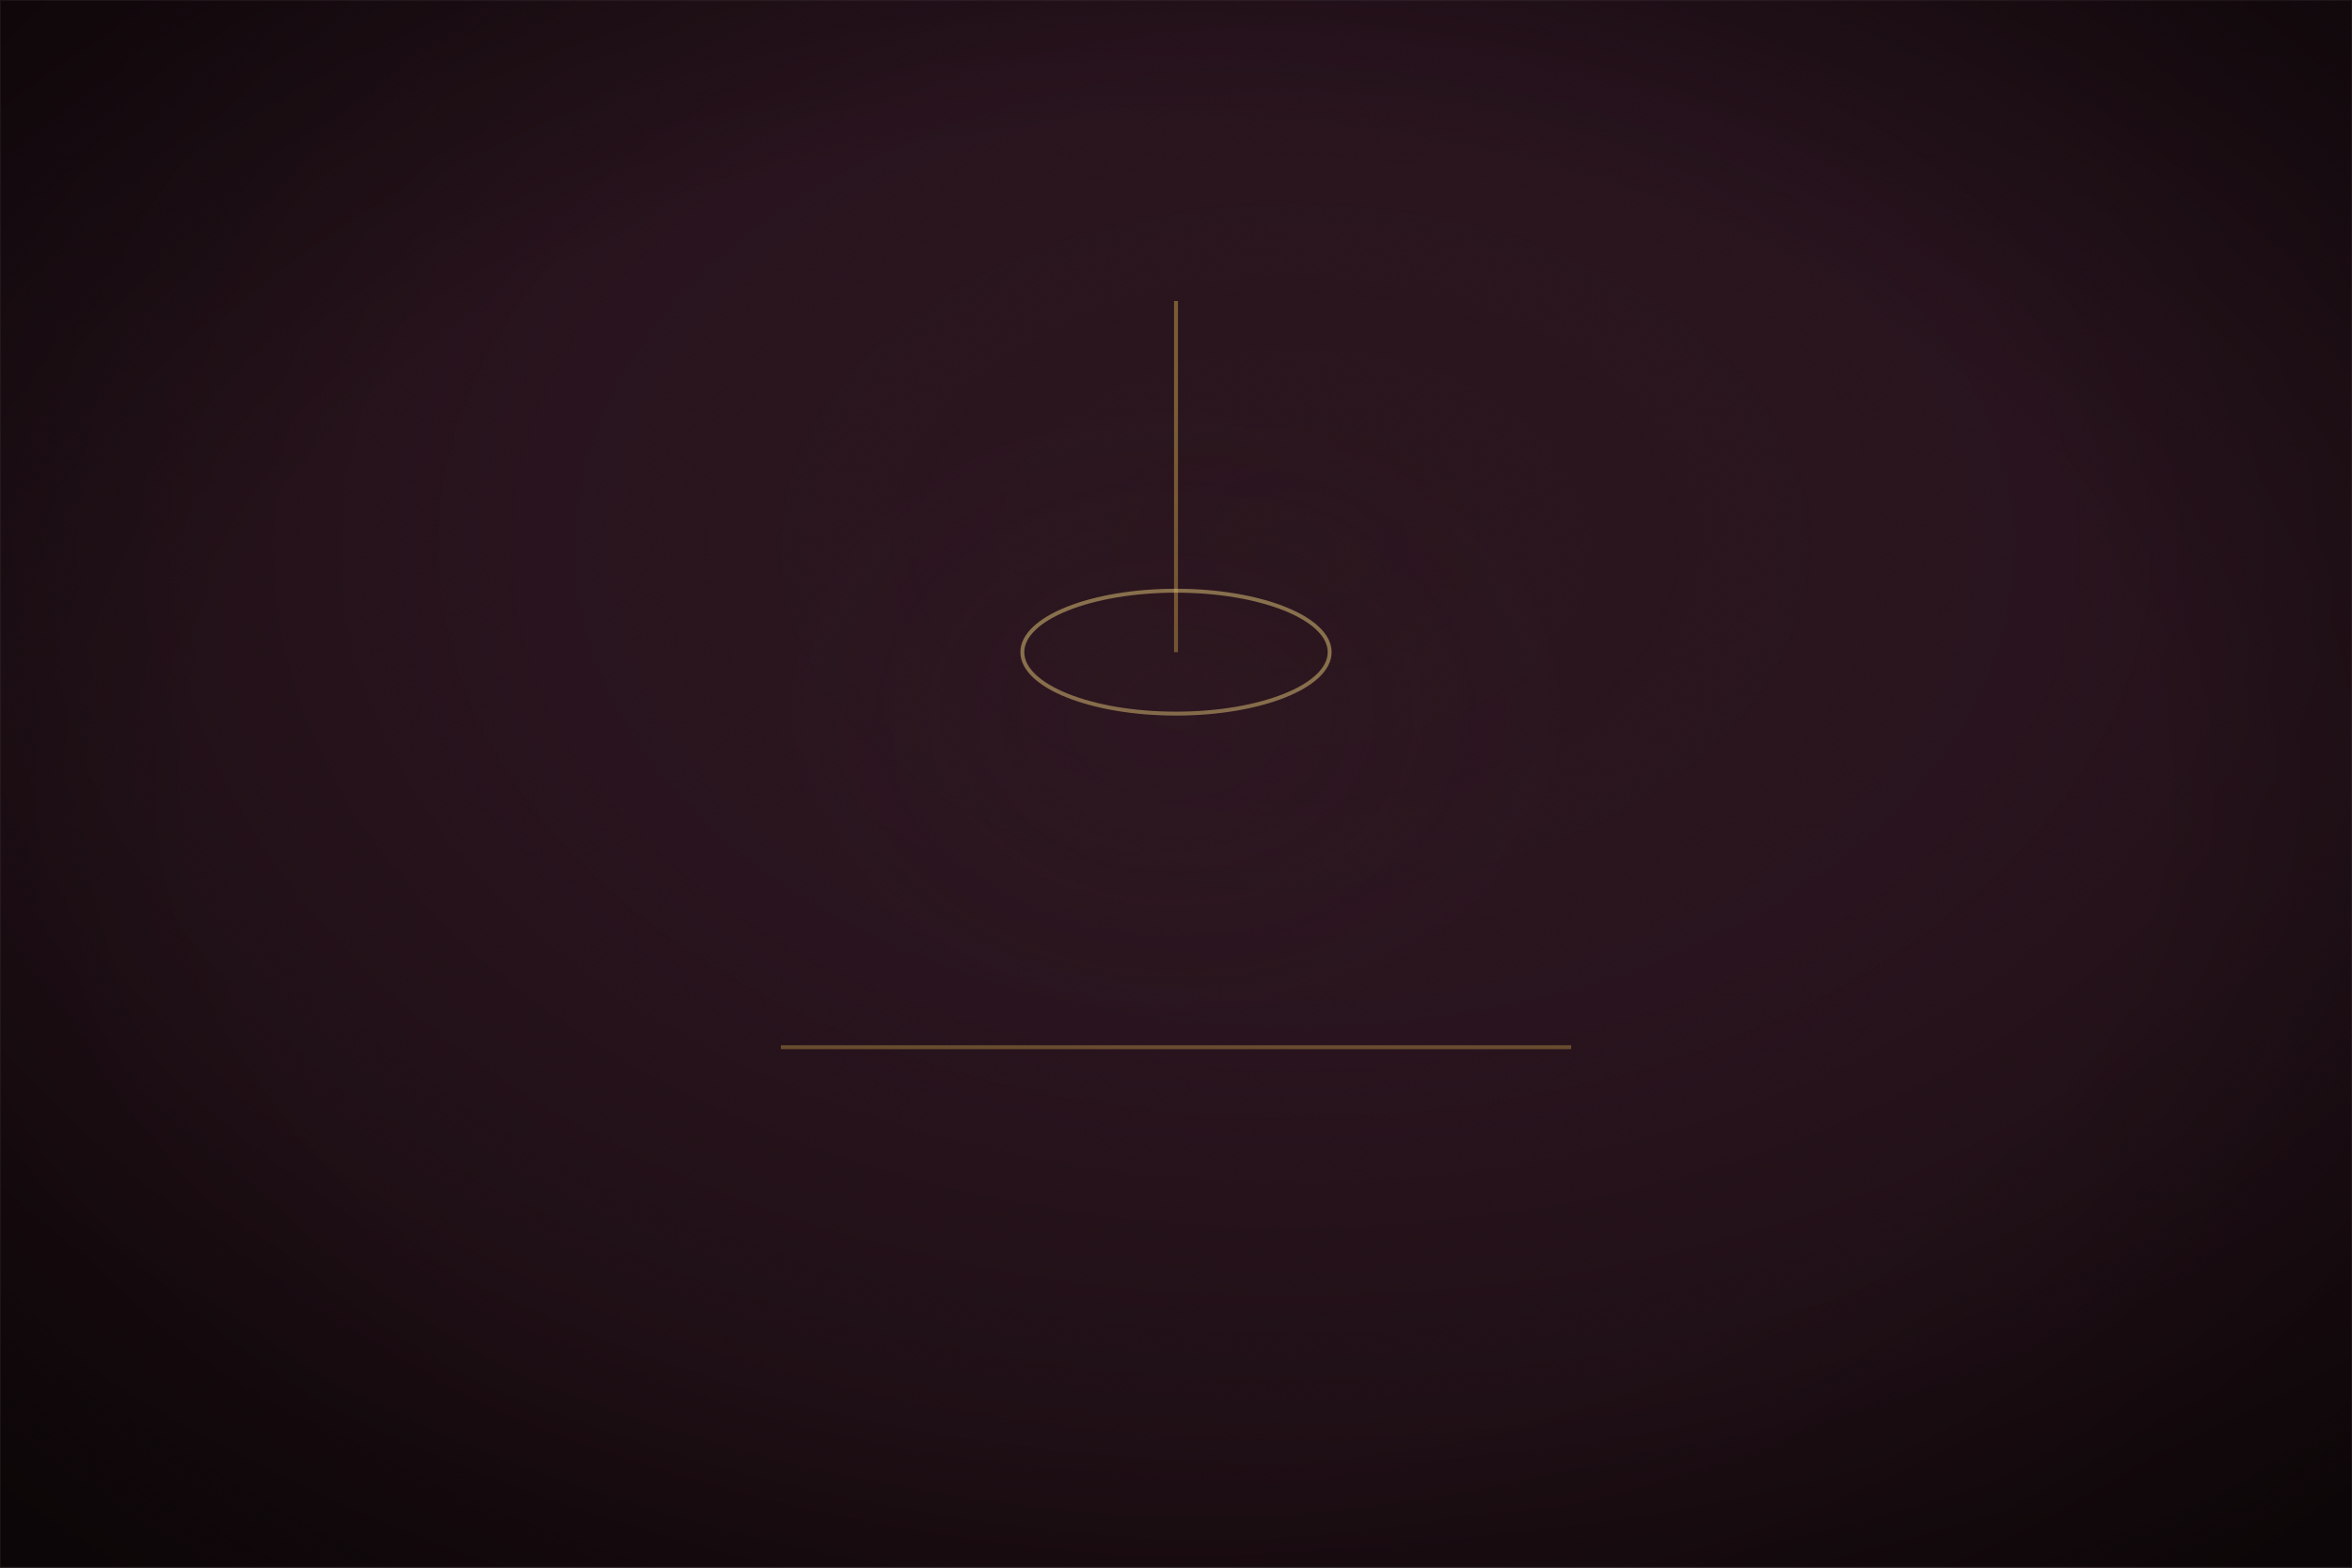
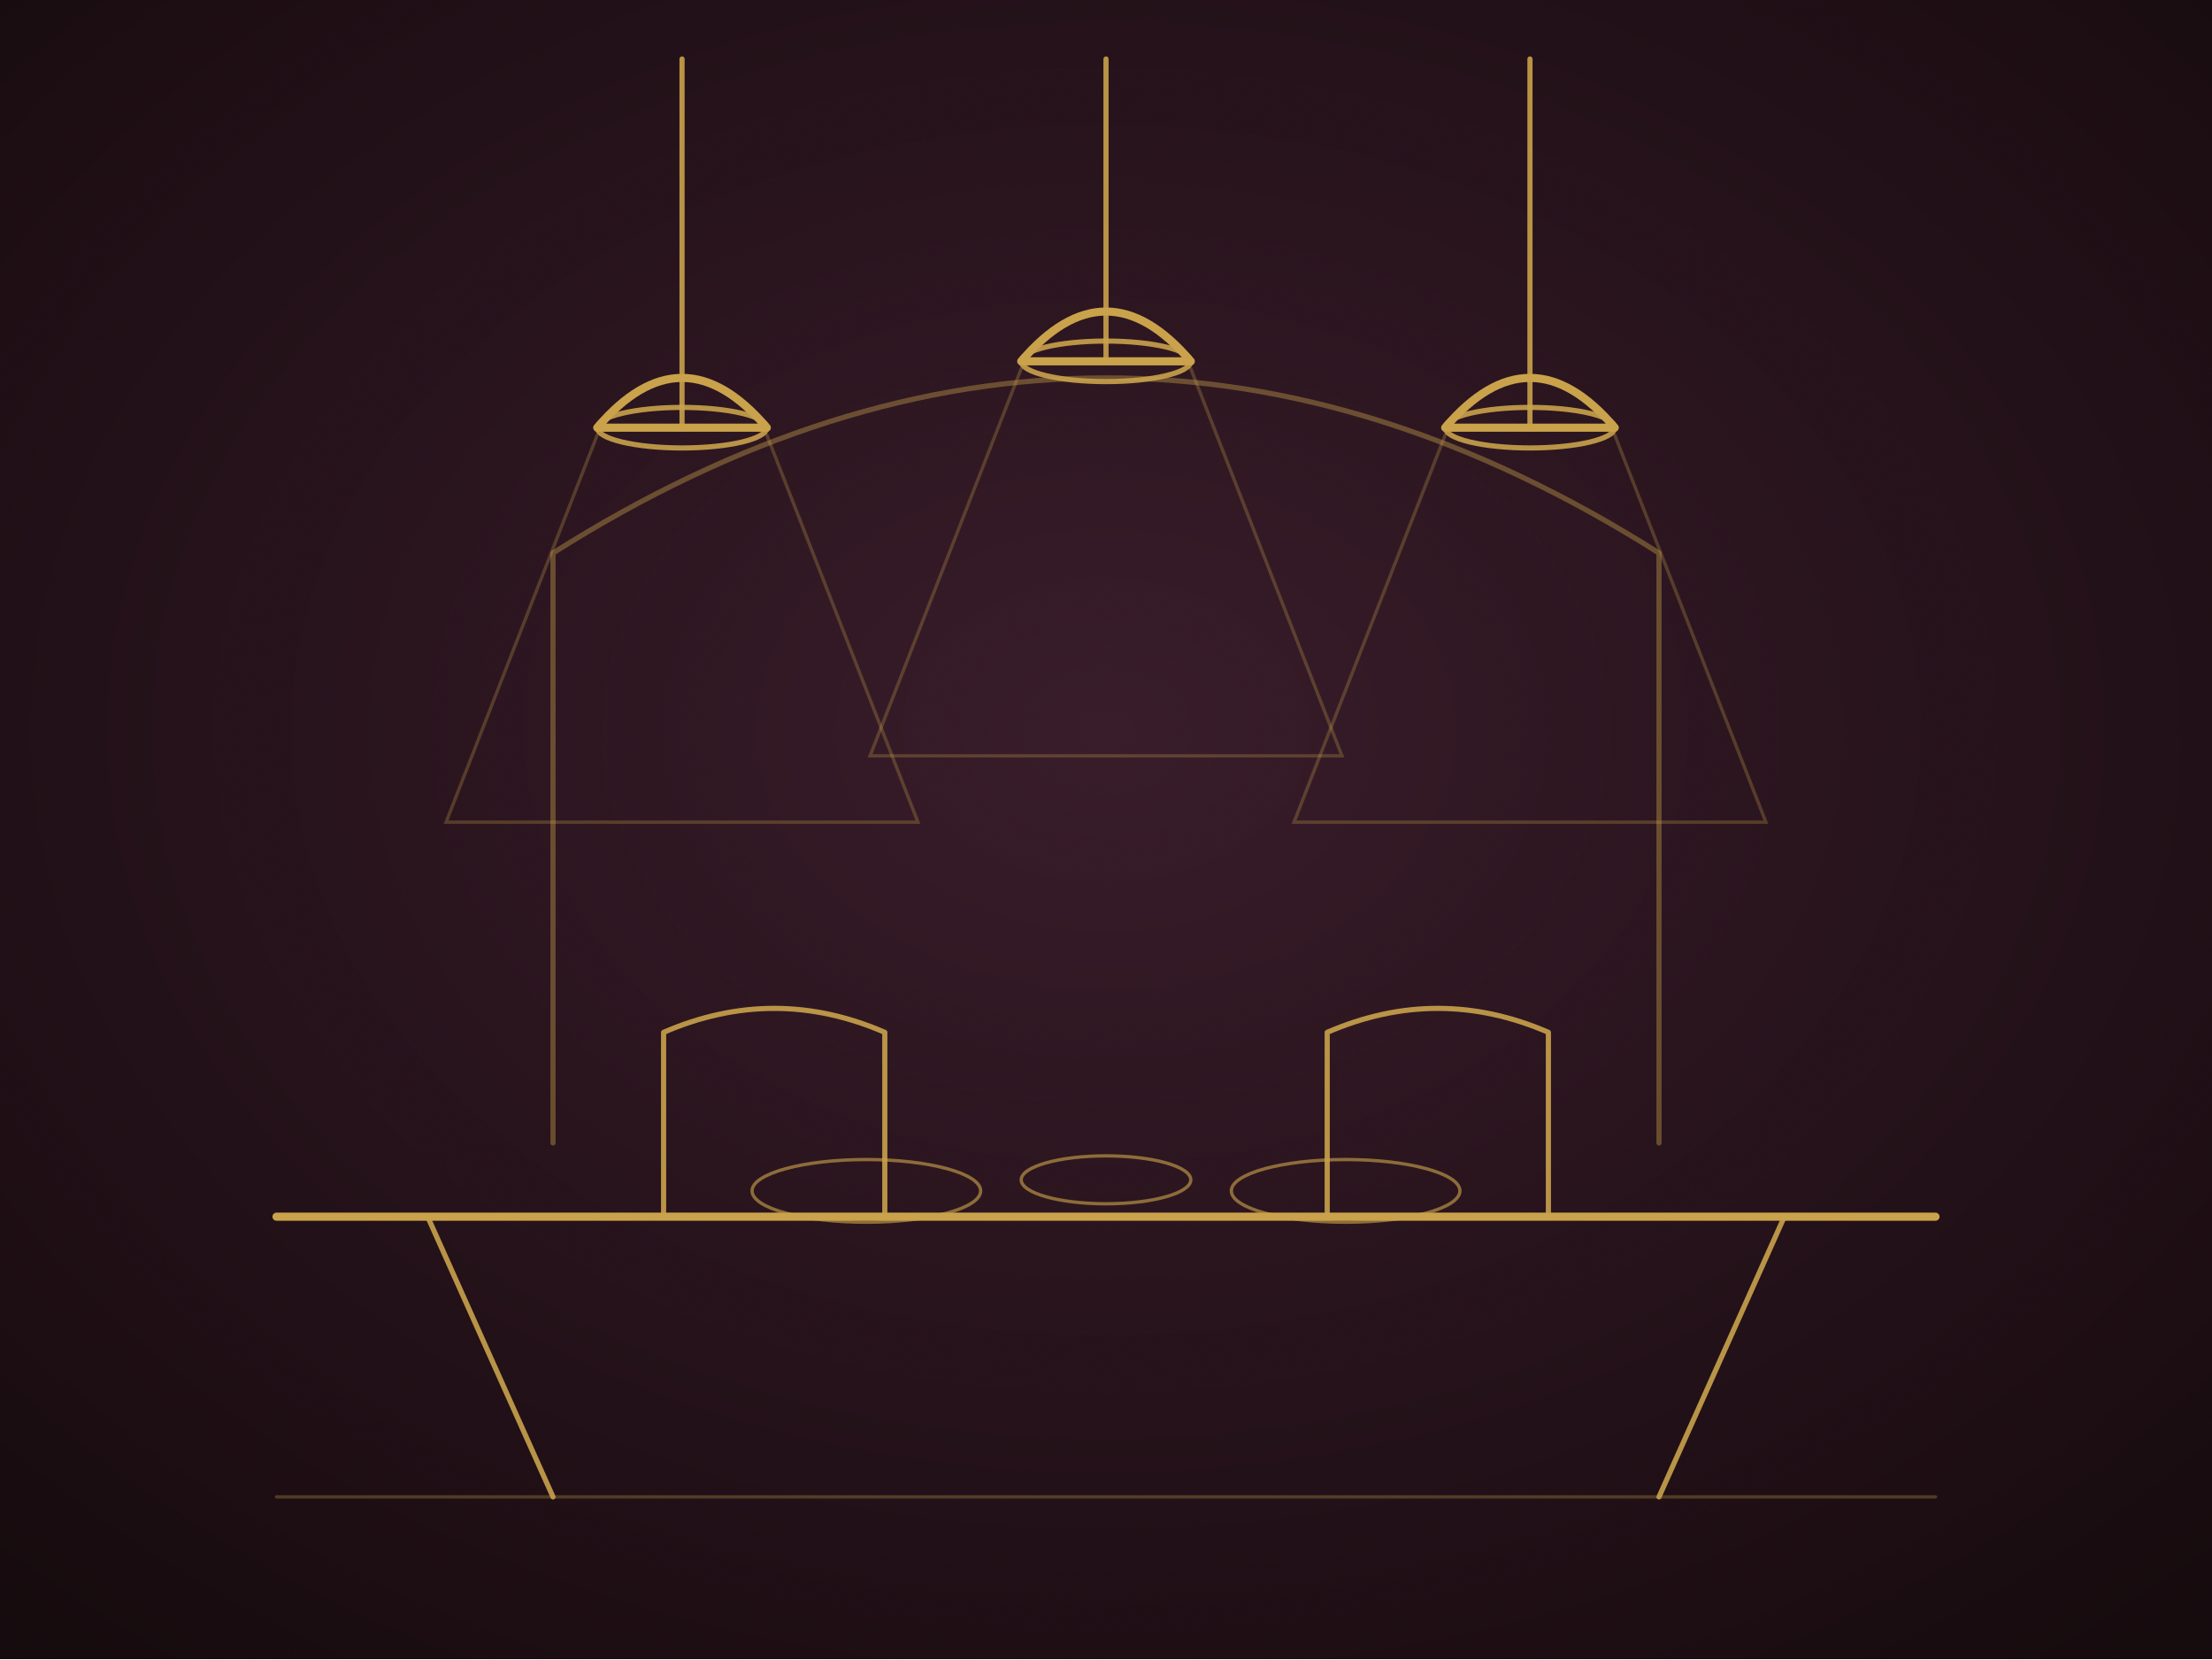
- <svg xmlns="http://www.w3.org/2000/svg" viewBox="0 0 1200 800" width="1200" height="800">
+ <svg xmlns="http://www.w3.org/2000/svg" viewBox="0 0 1200 900" width="1200" height="900">
  <defs>
-     <radialGradient id="glow-about-interior" cx="55%" cy="35%" r="75%">
-       <stop offset="0%" stop-color="#3A1E2B" stop-opacity="0.55" />
-       <stop offset="45%" stop-color="#2B1520" stop-opacity="0.9" />
+     <radialGradient id="g1" cx="50%" cy="44%" r="72%">
+       <stop offset="0%" stop-color="#3A1E2B" />
+       <stop offset="58%" stop-color="#26121B" />
      <stop offset="100%" stop-color="#170B0E" />
    </radialGradient>
-     <radialGradient id="vign-about-interior" cx="50%" cy="50%" r="75%">
-       <stop offset="55%" stop-color="#000000" stop-opacity="0" />
-       <stop offset="100%" stop-color="#000000" stop-opacity="0.55" />
-     </radialGradient>
-     <filter id="grain-about-interior">
-       <feTurbulence type="fractalNoise" baseFrequency="0.85" numOctaves="2" seed="14" stitchTiles="stitch" result="noise" />
-       <feColorMatrix in="noise" type="matrix" values="0 0 0 0 0  0 0 0 0 0  0 0 0 0 0  0 0 0 0.05 0" />
+     <filter id="n2">
+       <feTurbulence type="fractalNoise" baseFrequency="0.9" numOctaves="2" seed="1" stitchTiles="stitch" result="n" />
+       <feColorMatrix in="n" type="matrix" values="0 0 0 0 0  0 0 0 0 0  0 0 0 0 0  0 0 0 0.045 0" />
    </filter>
  </defs>
-   <rect width="1200" height="800" fill="#170B0E" />
-   <rect width="1200" height="800" fill="url(#glow-about-interior)" />
-   <rect width="1200" height="800" filter="url(#grain-about-interior)" />
-   <rect width="1200" height="800" fill="url(#vign-about-interior)" />
-   <defs>
-     <radialGradient id="spot-600">
-       <stop offset="0%" stop-color="#3A1E2B" stop-opacity="0.3" />
-       <stop offset="100%" stop-color="#3A1E2B" stop-opacity="0" />
-     </radialGradient>
-   </defs>
-   <line x1="600" y1="153.6" x2="600" y2="332.8" stroke="#C9A24B" stroke-width="2" opacity="0.5" />
-   <ellipse cx="600" cy="332.8" rx="78.4" ry="31.36" fill="none" stroke="#E3C878" stroke-width="2" opacity="0.55" />
-   <path d="M 398.4 534.4 L 801.6 534.4" stroke="#C9A24B" stroke-width="2" opacity="0.4" />
-   <ellipse cx="600" cy="364.16" rx="201.6" ry="156.8" fill="url(#spot-600)" opacity="0.5" />
-   <rect width="1200" height="800" fill="none" stroke="#F4E8D8" stroke-opacity="0.06" stroke-width="1" />
+   <rect width="1200" height="900" fill="url(#g1)" />
+   <rect width="1200" height="900" filter="url(#n2)" />
+   <path d="M 300 620 L 300 300 q 300 -190 600 0 L 900 620" fill="none" stroke="#C9A24B" stroke-width="2.8" stroke-linecap="round" stroke-linejoin="round" opacity="0.4" />
+   <line x1="370" y1="32" x2="370" y2="232" fill="none" stroke="#C9A24B" stroke-width="2.8" stroke-linecap="round" stroke-linejoin="round" opacity="0.9" />
+   <path d="M 324 232 q 46 -54 92 0 Z" fill="none" stroke="#C9A24B" stroke-width="4.4" stroke-linecap="round" stroke-linejoin="round" />
+   <ellipse cx="370" cy="232" rx="46" ry="11" fill="none" stroke="#C9A24B" stroke-width="2.8" stroke-linecap="round" stroke-linejoin="round" opacity="0.9" />
+   <path d="M 324 236 L 242 446 L 498 446 L 416 236" fill="none" stroke="#C9A24B" stroke-width="1.8" stroke-linecap="round" opacity="0.28" />
+   <line x1="600" y1="32" x2="600" y2="196" fill="none" stroke="#C9A24B" stroke-width="2.8" stroke-linecap="round" stroke-linejoin="round" opacity="0.9" />
+   <path d="M 554 196 q 46 -54 92 0 Z" fill="none" stroke="#C9A24B" stroke-width="4.4" stroke-linecap="round" stroke-linejoin="round" />
+   <ellipse cx="600" cy="196" rx="46" ry="11" fill="none" stroke="#C9A24B" stroke-width="2.8" stroke-linecap="round" stroke-linejoin="round" opacity="0.9" />
+   <path d="M 554 200 L 472 410 L 728 410 L 646 200" fill="none" stroke="#C9A24B" stroke-width="1.8" stroke-linecap="round" opacity="0.28" />
+   <line x1="830" y1="32" x2="830" y2="232" fill="none" stroke="#C9A24B" stroke-width="2.8" stroke-linecap="round" stroke-linejoin="round" opacity="0.9" />
+   <path d="M 784 232 q 46 -54 92 0 Z" fill="none" stroke="#C9A24B" stroke-width="4.4" stroke-linecap="round" stroke-linejoin="round" />
+   <ellipse cx="830" cy="232" rx="46" ry="11" fill="none" stroke="#C9A24B" stroke-width="2.8" stroke-linecap="round" stroke-linejoin="round" opacity="0.9" />
+   <path d="M 784 236 L 702 446 L 958 446 L 876 236" fill="none" stroke="#C9A24B" stroke-width="1.8" stroke-linecap="round" opacity="0.28" />
+   <line x1="150" y1="660" x2="1050" y2="660" fill="none" stroke="#C9A24B" stroke-width="4.4" stroke-linecap="round" stroke-linejoin="round" />
+   <line x1="232" y1="660" x2="300" y2="812" fill="none" stroke="#C9A24B" stroke-width="2.8" stroke-linecap="round" stroke-linejoin="round" opacity="0.9" />
+   <line x1="968" y1="660" x2="900" y2="812" fill="none" stroke="#C9A24B" stroke-width="2.8" stroke-linecap="round" stroke-linejoin="round" opacity="0.9" />
+   <path d="M 360 660 L 360 560 q 60 -26 120 0 L 480 660" fill="none" stroke="#C9A24B" stroke-width="2.8" stroke-linecap="round" stroke-linejoin="round" opacity="0.9" />
+   <path d="M 720 660 L 720 560 q 60 -26 120 0 L 840 660" fill="none" stroke="#C9A24B" stroke-width="2.8" stroke-linecap="round" stroke-linejoin="round" opacity="0.9" />
+   <ellipse cx="470" cy="646" rx="62" ry="17" fill="none" stroke="#C9A24B" stroke-width="1.8" stroke-linecap="round" opacity="0.62" />
+   <ellipse cx="730" cy="646" rx="62" ry="17" fill="none" stroke="#C9A24B" stroke-width="1.8" stroke-linecap="round" opacity="0.62" />
+   <ellipse cx="600" cy="640" rx="46" ry="13" fill="none" stroke="#C9A24B" stroke-width="1.8" stroke-linecap="round" opacity="0.62" />
+   <line x1="150" y1="812" x2="1050" y2="812" fill="none" stroke="#C9A24B" stroke-width="1.8" stroke-linecap="round" opacity="0.3" />
</svg>
